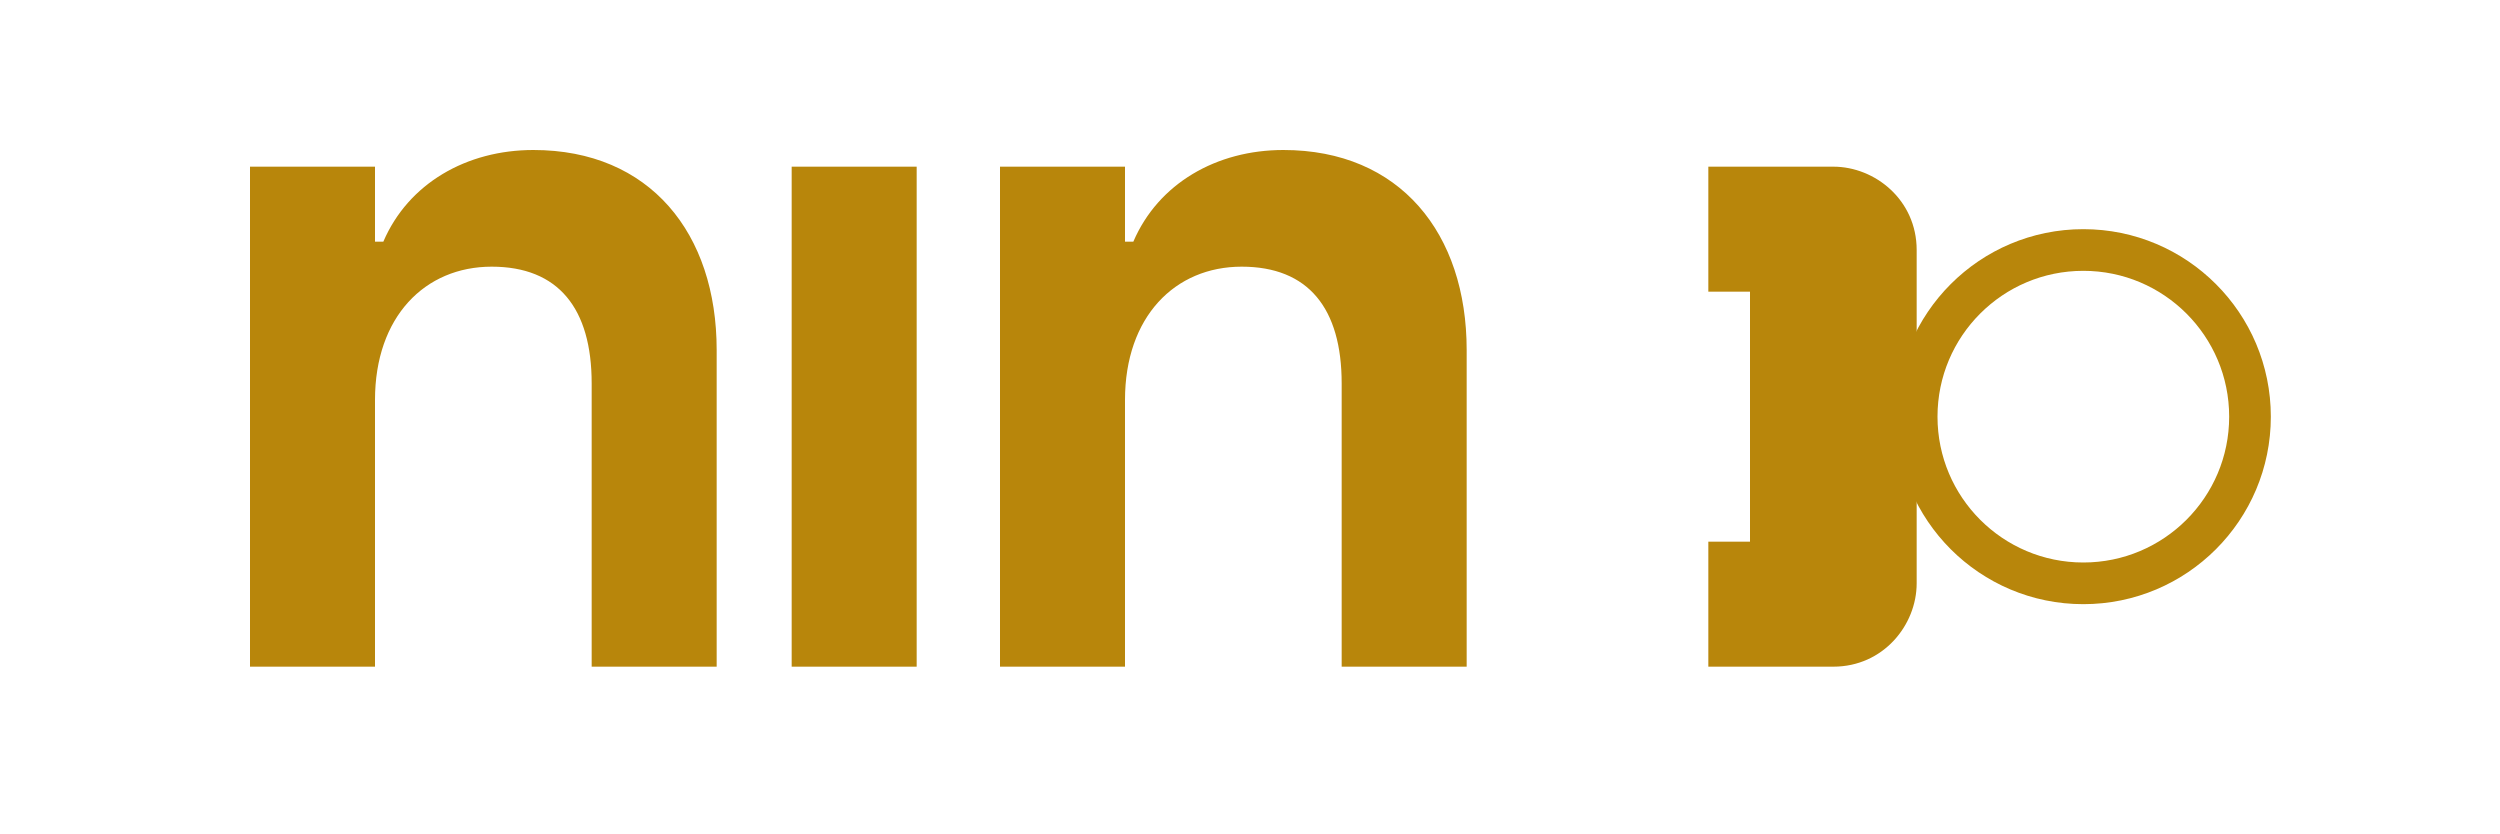
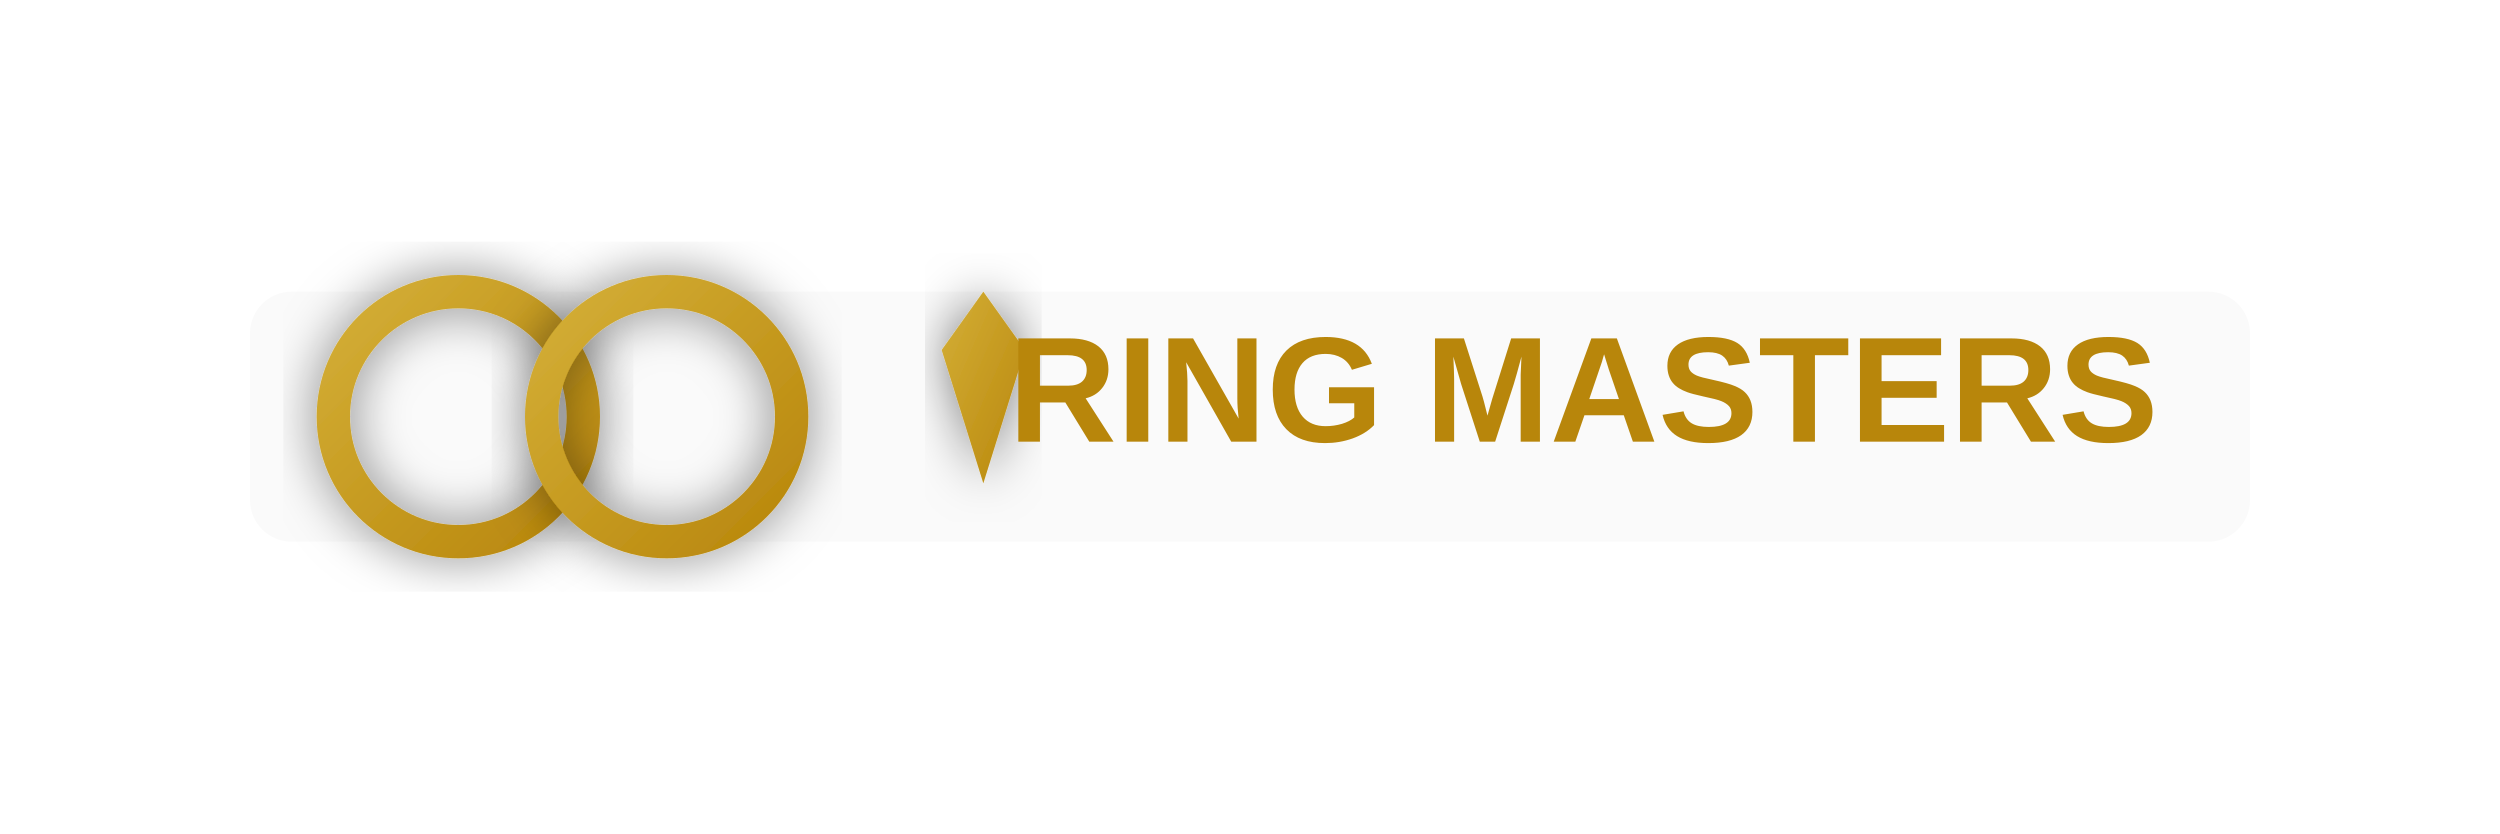
<svg xmlns="http://www.w3.org/2000/svg" width="300" height="100" viewBox="0 0 300 100">
-   <g fill="#b8860b">
-     <path d="M30,20 h15 v9 h1 c3,-7 10,-11 18,-11 14,0 22,10 22,24 v38 h-15 v-34 c0,-9 -4,-14 -12,-14 -8,0 -14,6 -14,16 v32 h-15 z" />
-     <path d="M95,20 h15 v60 h-15 z" />
-     <path d="M120,20 h15 v9 h1 c3,-7 10,-11 18,-11 14,0 22,10 22,24 v38 h-15 v-34 c0,-9 -4,-14 -12,-14 -8,0 -14,6 -14,16 v32 h-15 z" />
-     <path d="M205,20 h15 c5,0 10,4 10,10 v40 c0,5 -4,10 -10,10 h-15 z M205,35 v30 h5 v-30 z" />
-     <circle cx="250" cy="50" r="20" stroke="#b8860b" stroke-width="5" fill="none" />
-   </g>
+   <defs>
+     <linearGradient id="goldGrad" x1="0%" y1="0%" x2="100%" y2="100%">
+       <stop offset="0%" style="stop-color:#d4af37;stop-opacity:1" />
+       <stop offset="100%" style="stop-color:#b8860b;stop-opacity:1" />
+     </linearGradient>
+     <filter id="shadow" x="-20%" y="-20%" width="140%" height="140%">
+       <feGaussianBlur in="SourceAlpha" stdDeviation="3" />
+       <feOffset dx="0" dy="0" result="offsetblur" />
+       <feComponentTransfer>
+         <feFuncA type="linear" slope="0.5" />
+       </feComponentTransfer>
+       <feMerge>
+         <feMergeNode />
+         <feMergeNode in="SourceGraphic" />
+       </feMerge>
+     </filter>
+   </defs>
+   <rect x="30" y="35" width="240" height="30" fill="#fafafa" rx="5" />
+   <circle cx="55" cy="50" r="15" stroke="url(#goldGrad)" stroke-width="4" fill="none" filter="url(#shadow)" />
+   <circle cx="80" cy="50" r="15" stroke="url(#goldGrad)" stroke-width="4" fill="none" filter="url(#shadow)" />
+   <path d="M113,42 L118,35 L123,42 L118,58 Z" fill="url(#goldGrad)" filter="url(#shadow)" />
+   <text x="190" y="53" font-family="Arial, sans-serif" font-size="18" font-weight="bold" text-anchor="middle" fill="#b8860b">RING MASTERS</text>
</svg>
